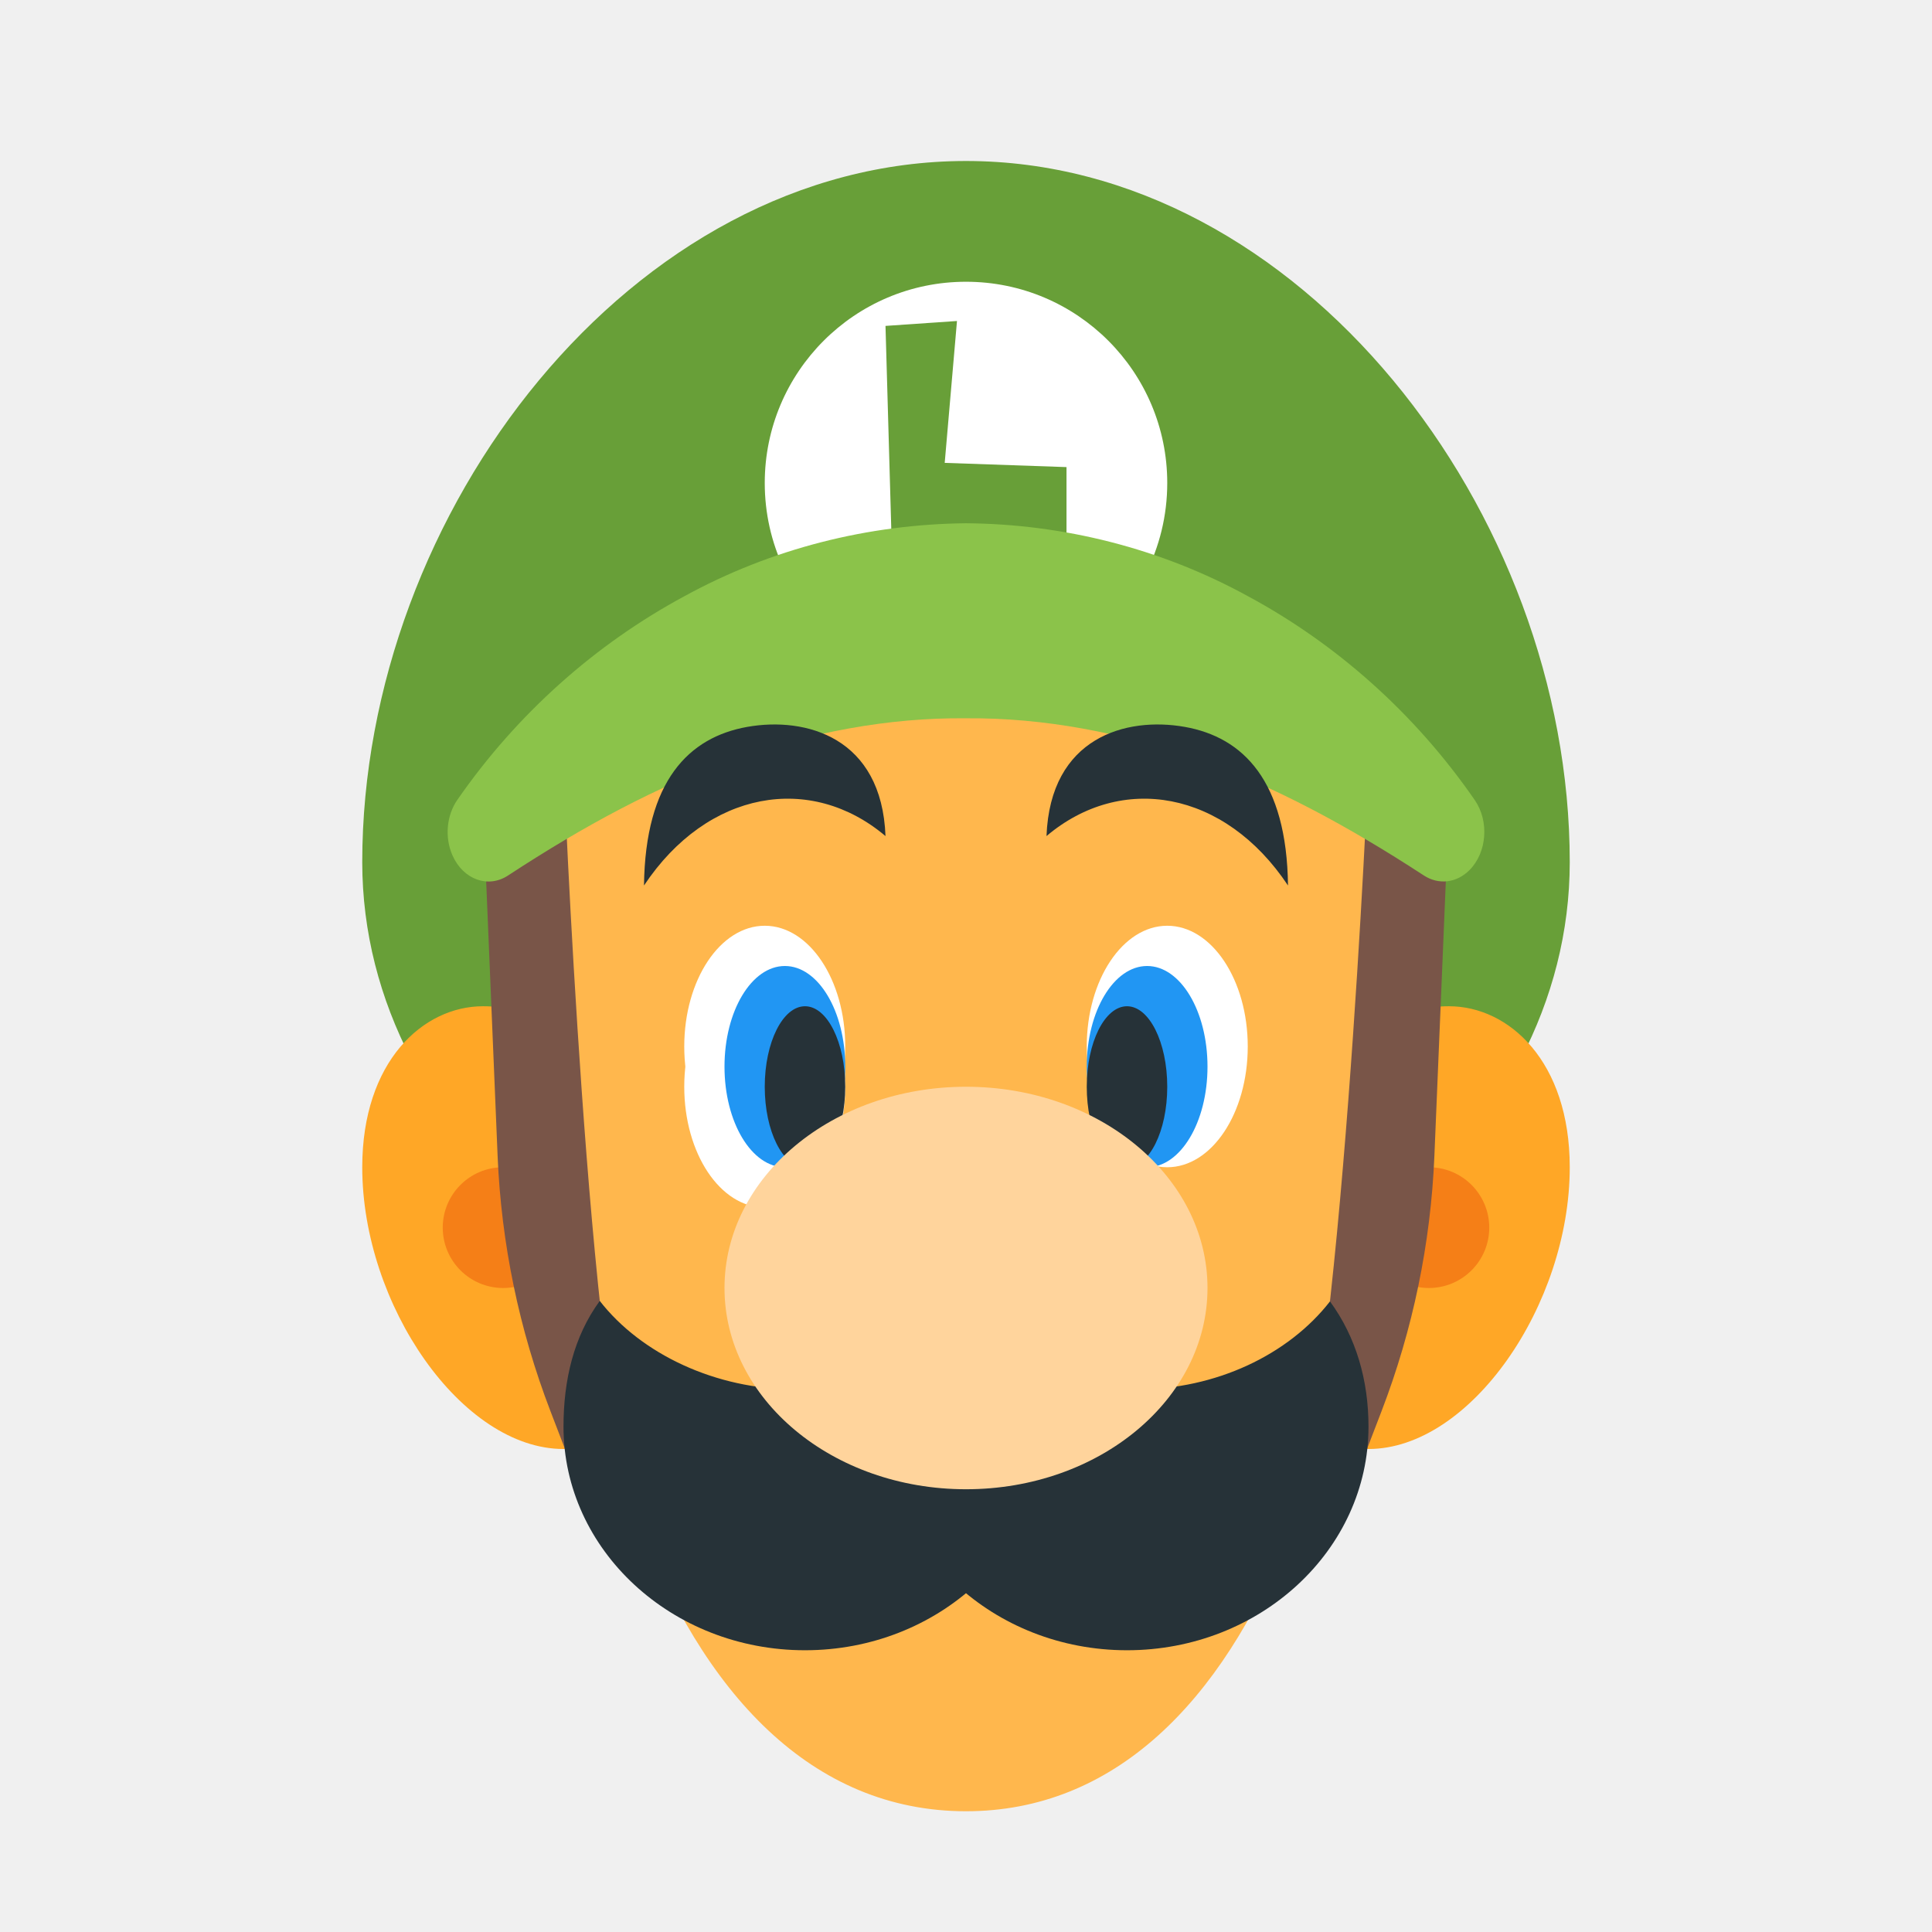
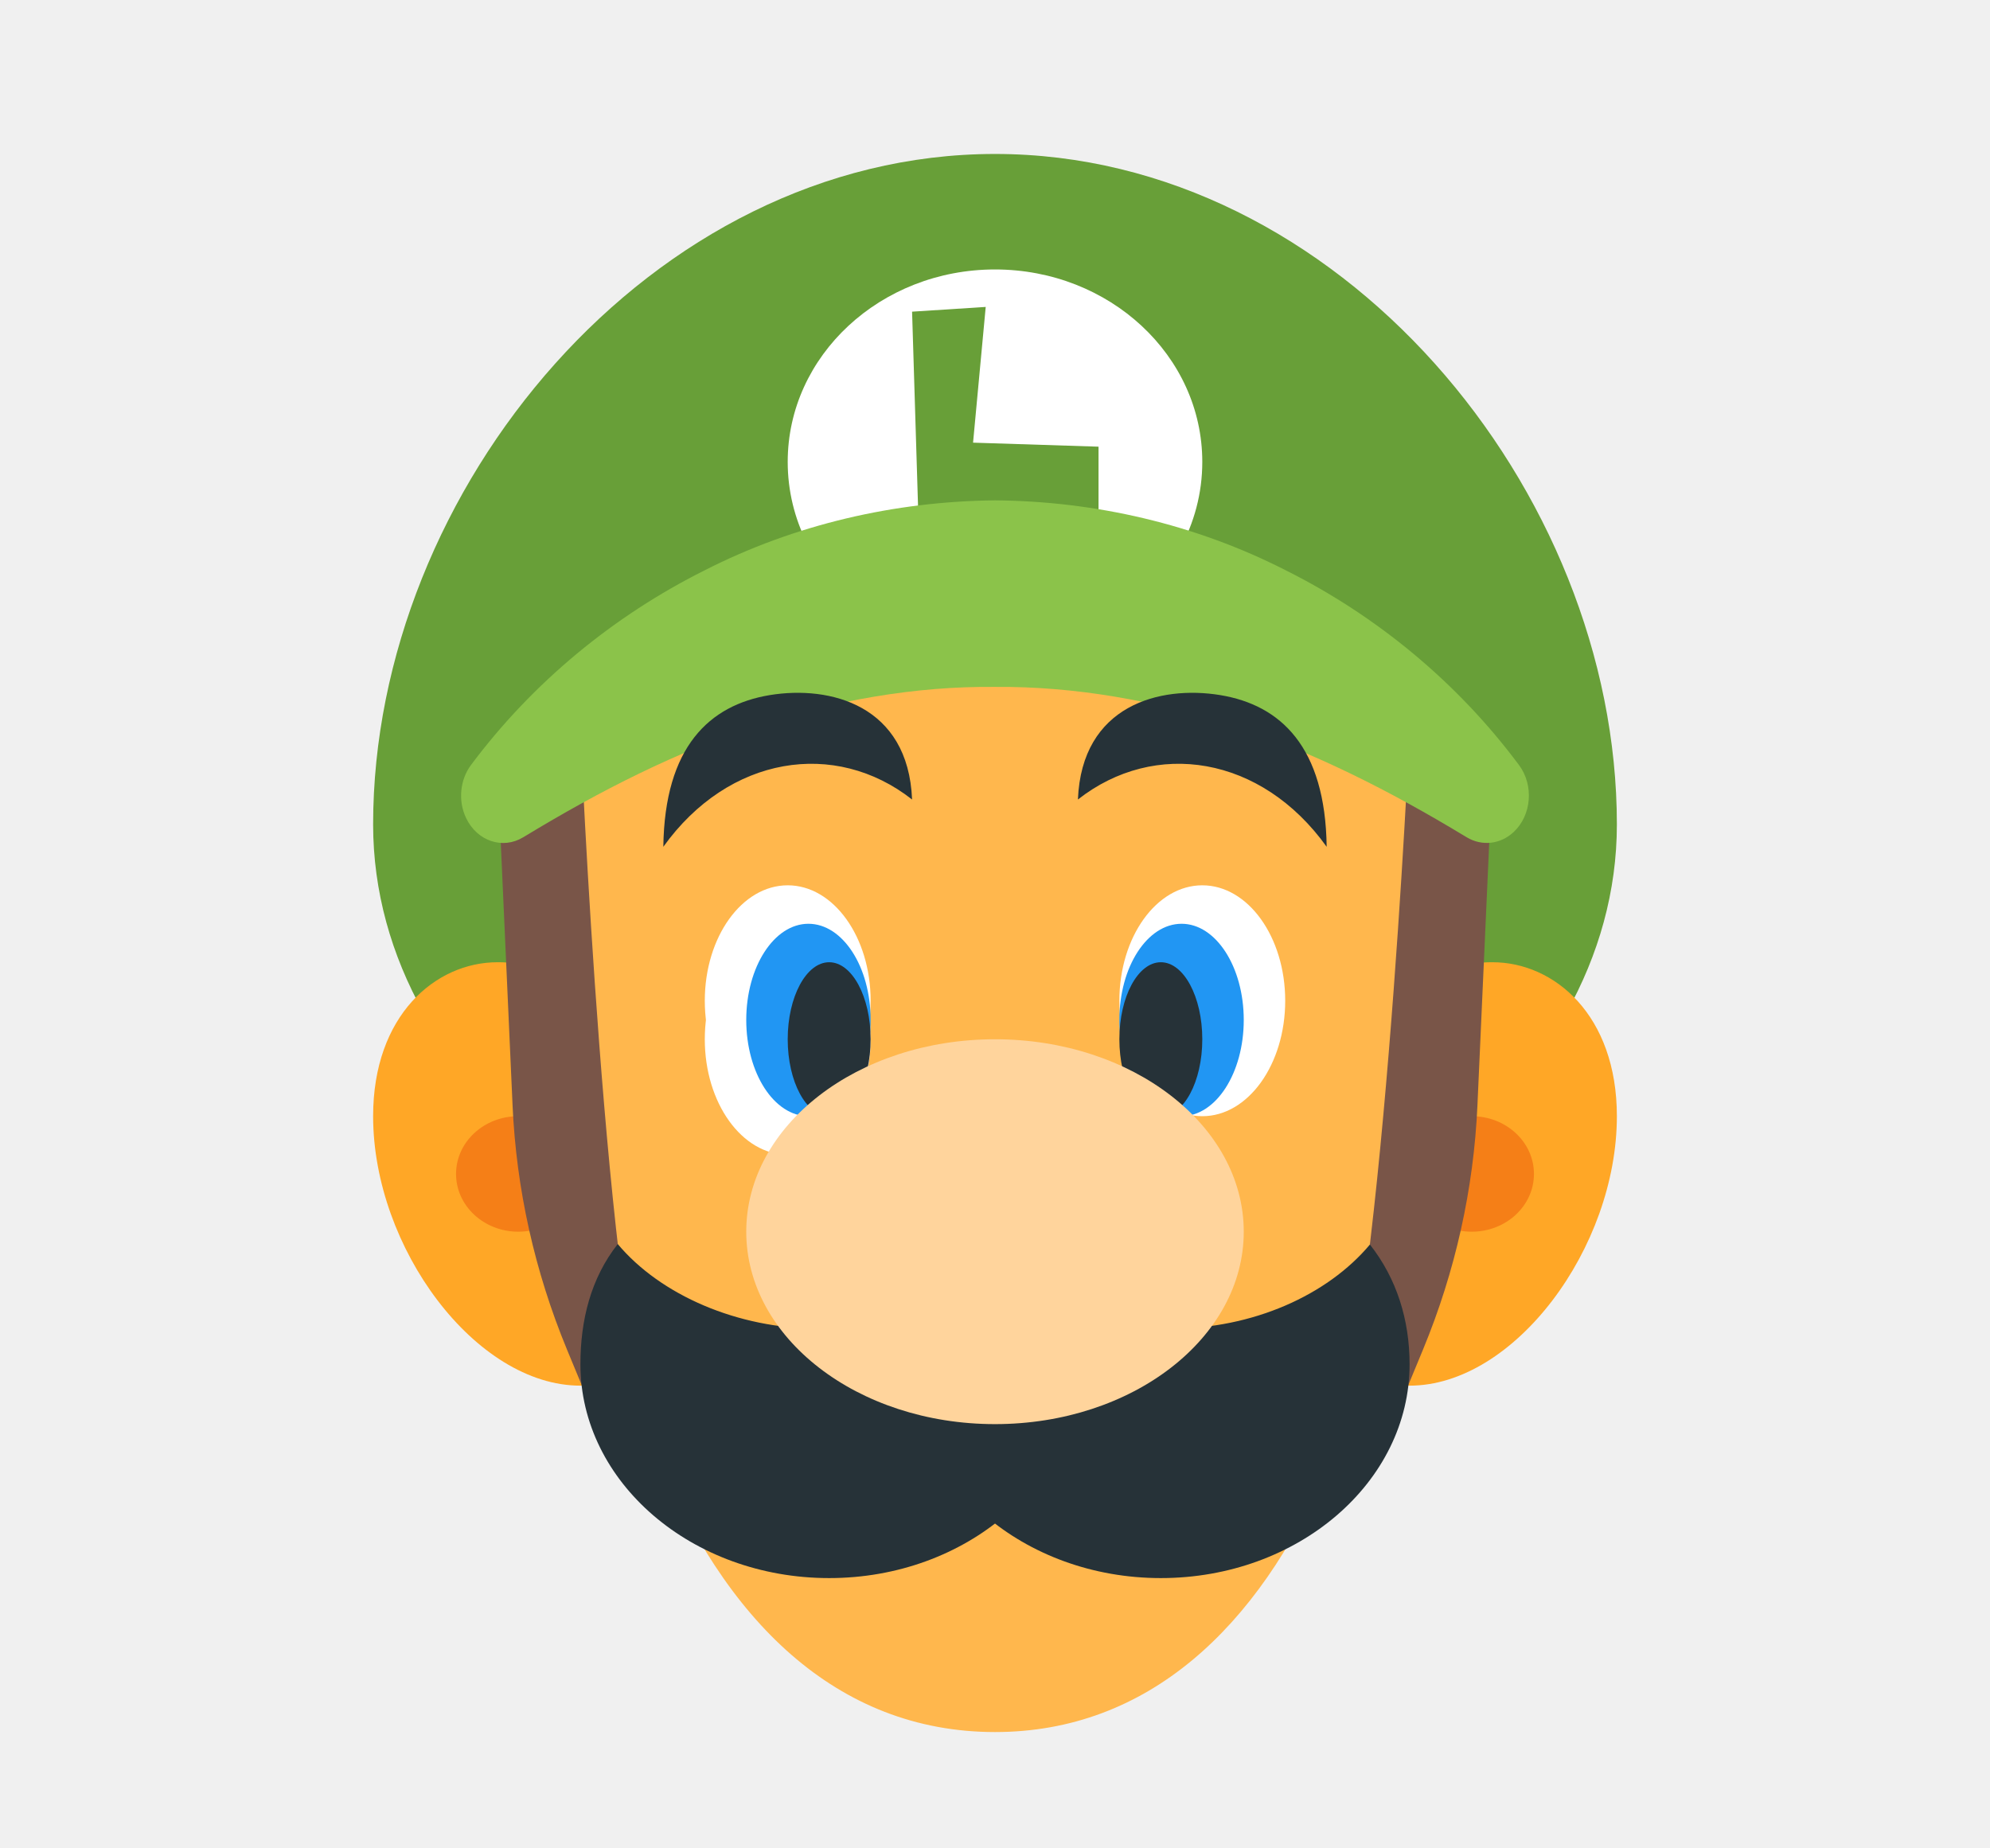
- <svg xmlns="http://www.w3.org/2000/svg" viewBox="0 0 48 48" width="48px" height="48px">
-   <path fill="#689f38" d="M9,21.419C9,12.71,15.716,4,24,4s15,8.71,15,17.419C39,28.367,32,34,24,34S9,28.367,9,21.419z" />
-   <path fill="#ffa726" d="M31.28,27.516l0.271-0.317C32.947,25.576,34.821,25,36,25c1.491,0,3,1.374,3,4 c0,3.419-2.472,7-5,7l-4.42,0.003L31.28,27.516z" />
-   <circle cx="35.5" cy="30.5" r="1.5" fill="#f57f17" />
-   <path fill="#ffa726" d="M18.421,36.003L14,36c-2.528,0-5-3.581-5-7c0-2.626,1.509-4,3-4c1.179,0,3.053,0.576,4.449,2.199 l0.271,0.317L18.421,36.003z" />
-   <circle cx="12.5" cy="30.5" r="1.5" fill="#f57f17" />
-   <path fill="#795548" d="M16,33l-1.963,3l-0.36-0.937c-0.78-2.029-1.223-4.171-1.314-6.342L12,20l4-2V33z" />
-   <path fill="#795548" d="M32,33l1.963,3l0.36-0.937c0.78-2.029,1.223-4.171,1.314-6.342L36,20l-4-2V33z" />
-   <path fill="#ffb74d" d="M14,19l7.071-3h5.858L34,19c0,0-0.67,15.823-2,19.156C30.347,42.302,27.673,45,24,45 c-3.819,0-6.557-2.916-8.192-7.342C14.606,34.403,14,19,14,19z" />
-   <ellipse cx="29" cy="26" fill="#fff" rx="2" ry="3" />
-   <ellipse cx="28.5" cy="26.5" fill="#2196f3" rx="1.5" ry="2.5" />
-   <ellipse cx="28" cy="27" fill="#263238" rx="1" ry="2" />
-   <ellipse cx="19" cy="27" fill="#fff" rx="2" ry="3" />
-   <ellipse cx="19" cy="26" fill="#fff" rx="2" ry="3" />
-   <ellipse cx="19.5" cy="26.5" fill="#2196f3" rx="1.5" ry="2.5" />
-   <ellipse cx="20" cy="27" fill="#263238" rx="1" ry="2" />
-   <path fill="#fff" d="M24,7c-2.761,0-5,2.239-5,5c0,1.51,0.67,2.864,1.728,3.781c0.877,0.759,5.436,0.847,6.272,0.219 c1.214-0.912,2-2.364,2-4C29,9.239,26.762,7,24,7z" />
-   <polygon fill="#689f38" points="22,8.097 22.168,14 26.497,13.989 26.497,11.605 23.471,11.5 23.776,7.975" />
-   <path fill="#8bc34a" d="M35.359,21.74c-1.859-1.212-3.699-2.208-5.596-2.88c-1.895-0.656-3.827-1.031-5.764-1.014 c-1.937-0.021-3.87,0.354-5.765,1.009c-1.897,0.672-3.738,1.67-5.594,2.885l-0.02,0.013c-0.494,0.323-1.11,0.1-1.377-0.498 c-0.203-0.456-0.143-1.001,0.115-1.376c1.492-2.155,3.448-3.88,5.629-5.057C19.167,13.623,21.583,13.025,24,13 c2.417,0.02,4.833,0.619,7.013,1.817c2.182,1.176,4.138,2.903,5.628,5.062c0.36,0.522,0.303,1.298-0.128,1.734 c-0.327,0.332-0.776,0.371-1.131,0.142L35.359,21.74z" />
-   <path fill="#263238" d="M16,22c1.577-2.37,4.144-2.798,6-1.228c-0.093-2.456-1.979-2.97-3.433-2.713 C17.113,18.317,16.031,19.402,16,22z" />
-   <path fill="#263238" d="M32,22c-1.577-2.37-4.144-2.798-6-1.228c0.093-2.456,1.979-2.97,3.433-2.713S31.969,19.402,32,22z" />
-   <path fill="#263238" d="M34,35.444C34,38.509,31.31,41,28,41s-6-2.491-6-5.556c0-1.306,0.48-2.5,1.29-3.444 c0.99,1.509,2.84,2.519,4.96,2.519c1.96,0,3.763-0.862,4.793-2.186C33.693,33.221,34,34.296,34,35.444z" />
-   <path fill="#263238" d="M14,35.444C14,38.509,16.69,41,20,41s6-2.491,6-5.556c0-1.306-0.48-2.5-1.29-3.444 c-0.99,1.509-2.84,2.519-4.96,2.519c-1.96,0-3.819-0.874-4.849-2.198C14.251,33.209,14,34.296,14,35.444z" />
-   <ellipse cx="24" cy="32" fill="#ffd49c" rx="6" ry="5" />
+ <svg xmlns="http://www.w3.org/2000/svg" width="42" height="39" viewBox="0 0 42 39" fill="none">
+   <path d="M7.875 17.403C7.875 10.327 13.752 3.25 21 3.25C28.248 3.25 34.125 10.327 34.125 17.403C34.125 23.048 28 27.625 21 27.625C14 27.625 7.875 23.048 7.875 17.403Z" fill="#689F38" />
+   <path d="M27.37 22.357L27.607 22.099C28.829 20.78 30.469 20.312 31.5 20.312C32.805 20.312 34.125 21.429 34.125 23.562C34.125 26.34 31.962 29.25 29.75 29.25L25.883 29.252L27.37 22.357Z" fill="#FFA726" />
+   <path d="M31.062 26C31.787 26 32.375 25.454 32.375 24.781C32.375 24.108 31.787 23.562 31.062 23.562C30.338 23.562 29.75 24.108 29.75 24.781C29.75 25.454 30.338 26 31.062 26Z" fill="#F57F17" />
+   <path d="M16.118 29.252L12.25 29.25C10.038 29.25 7.875 26.34 7.875 23.562C7.875 21.429 9.195 20.312 10.5 20.312C11.532 20.312 13.171 20.78 14.393 22.099L14.63 22.357L16.118 29.252Z" fill="#FFA726" />
+   <path d="M10.938 26C11.662 26 12.25 25.454 12.25 24.781C12.25 24.108 11.662 23.562 10.938 23.562C10.213 23.562 9.625 24.108 9.625 24.781C9.625 25.454 10.213 26 10.938 26Z" fill="#F57F17" />
+   <path d="M14 26.812L12.282 29.25L11.967 28.489C11.285 26.84 10.897 25.1 10.818 23.336L10.5 16.25L14 14.625V26.812Z" fill="#795548" />
+   <path d="M28 26.812L29.718 29.25L30.033 28.489C30.715 26.84 31.103 25.1 31.182 23.336L31.5 16.25L28 14.625V26.812Z" fill="#795548" />
+   <path d="M12.25 15.438L18.437 13H23.563L29.75 15.438C29.75 15.438 29.164 28.294 28 31.002C26.554 34.37 24.214 36.562 21 36.562C17.658 36.562 15.263 34.193 13.832 30.597C12.78 27.952 12.25 15.438 12.25 15.438Z" fill="#FFB74D" />
+   <path d="M25.375 23.562C26.341 23.562 27.125 22.471 27.125 21.125C27.125 19.779 26.341 18.688 25.375 18.688C24.409 18.688 23.625 19.779 23.625 21.125C23.625 22.471 24.409 23.562 25.375 23.562Z" fill="white" />
+   <path d="M24.938 23.562C25.662 23.562 26.25 22.653 26.25 21.531C26.25 20.409 25.662 19.5 24.938 19.5C24.213 19.5 23.625 20.409 23.625 21.531C23.625 22.653 24.213 23.562 24.938 23.562Z" fill="#2196F3" />
+   <path d="M24.5 23.562C24.983 23.562 25.375 22.835 25.375 21.938C25.375 21.04 24.983 20.312 24.5 20.312C24.017 20.312 23.625 21.04 23.625 21.938C23.625 22.835 24.017 23.562 24.5 23.562Z" fill="#263238" />
+   <path d="M16.625 24.375C17.591 24.375 18.375 23.284 18.375 21.938C18.375 20.591 17.591 19.5 16.625 19.5C15.659 19.5 14.875 20.591 14.875 21.938C14.875 23.284 15.659 24.375 16.625 24.375Z" fill="white" />
+   <path d="M16.625 23.562C17.591 23.562 18.375 22.471 18.375 21.125C18.375 19.779 17.591 18.688 16.625 18.688C15.659 18.688 14.875 19.779 14.875 21.125C14.875 22.471 15.659 23.562 16.625 23.562Z" fill="white" />
+   <path d="M17.062 23.562C17.787 23.562 18.375 22.653 18.375 21.531C18.375 20.409 17.787 19.5 17.062 19.5C16.338 19.5 15.75 20.409 15.75 21.531C15.75 22.653 16.338 23.562 17.062 23.562Z" fill="#2196F3" />
+   <path d="M17.5 23.562C17.983 23.562 18.375 22.835 18.375 21.938C18.375 21.04 17.983 20.312 17.5 20.312C17.017 20.312 16.625 21.04 16.625 21.938C16.625 22.835 17.017 23.562 17.5 23.562Z" fill="#263238" />
+   <path d="M21 5.688C18.584 5.688 16.625 7.507 16.625 9.75C16.625 10.977 17.211 12.077 18.137 12.822C18.904 13.439 22.893 13.51 23.625 13C24.687 12.259 25.375 11.079 25.375 9.75C25.375 7.507 23.417 5.688 21 5.688Z" fill="white" />
+   <path d="M19.25 6.579L19.397 11.375L23.185 11.366V9.429L20.537 9.344L20.804 6.479L19.25 6.579Z" fill="#689F38" />
+   <path d="M30.939 17.664C29.313 16.679 27.703 15.87 26.043 15.324C24.385 14.791 22.694 14.486 20.999 14.5C19.304 14.483 17.613 14.787 15.955 15.32C14.295 15.866 12.684 16.677 11.06 17.664L11.043 17.674C10.61 17.937 10.071 17.756 9.838 17.27C9.66 16.899 9.713 16.456 9.938 16.152C11.244 14.401 12.955 12.999 14.864 12.043C16.771 11.069 18.885 10.583 21 10.562C23.115 10.579 25.229 11.065 27.137 12.039C29.046 12.994 30.757 14.398 32.061 16.152C32.376 16.576 32.326 17.206 31.949 17.561C31.663 17.83 31.27 17.862 30.959 17.676L30.939 17.664Z" fill="#8BC34A" />
+   <path d="M14 17.875C15.38 15.949 17.626 15.602 19.25 16.877C19.169 14.882 17.518 14.464 16.246 14.673C14.974 14.883 14.027 15.764 14 17.875Z" fill="#263238" />
+   <path d="M28 17.875C26.62 15.949 24.374 15.602 22.75 16.877C22.831 14.882 24.482 14.464 25.754 14.673C27.026 14.882 27.973 15.764 28 17.875Z" fill="#263238" />
+   <path d="M29.75 28.798C29.75 31.289 27.396 33.312 24.5 33.312C21.604 33.312 19.25 31.289 19.25 28.798C19.25 27.737 19.67 26.767 20.379 26C21.245 27.226 22.864 28.047 24.719 28.047C26.434 28.047 28.011 27.346 28.913 26.271C29.481 26.992 29.75 27.866 29.75 28.798Z" fill="#263238" />
+   <path d="M12.25 28.798C12.25 31.289 14.604 33.312 17.5 33.312C20.396 33.312 22.75 31.289 22.75 28.798C22.75 27.737 22.33 26.767 21.621 26C20.755 27.226 19.136 28.047 17.281 28.047C15.566 28.047 13.94 27.337 13.038 26.261C12.47 26.982 12.25 27.866 12.25 28.798Z" fill="#263238" />
+   <path d="M21 30.062C23.899 30.062 26.25 28.244 26.25 26C26.25 23.756 23.899 21.938 21 21.938C18.101 21.938 15.75 23.756 15.75 26C15.75 28.244 18.101 30.062 21 30.062Z" fill="#FFD49C" />
</svg>
